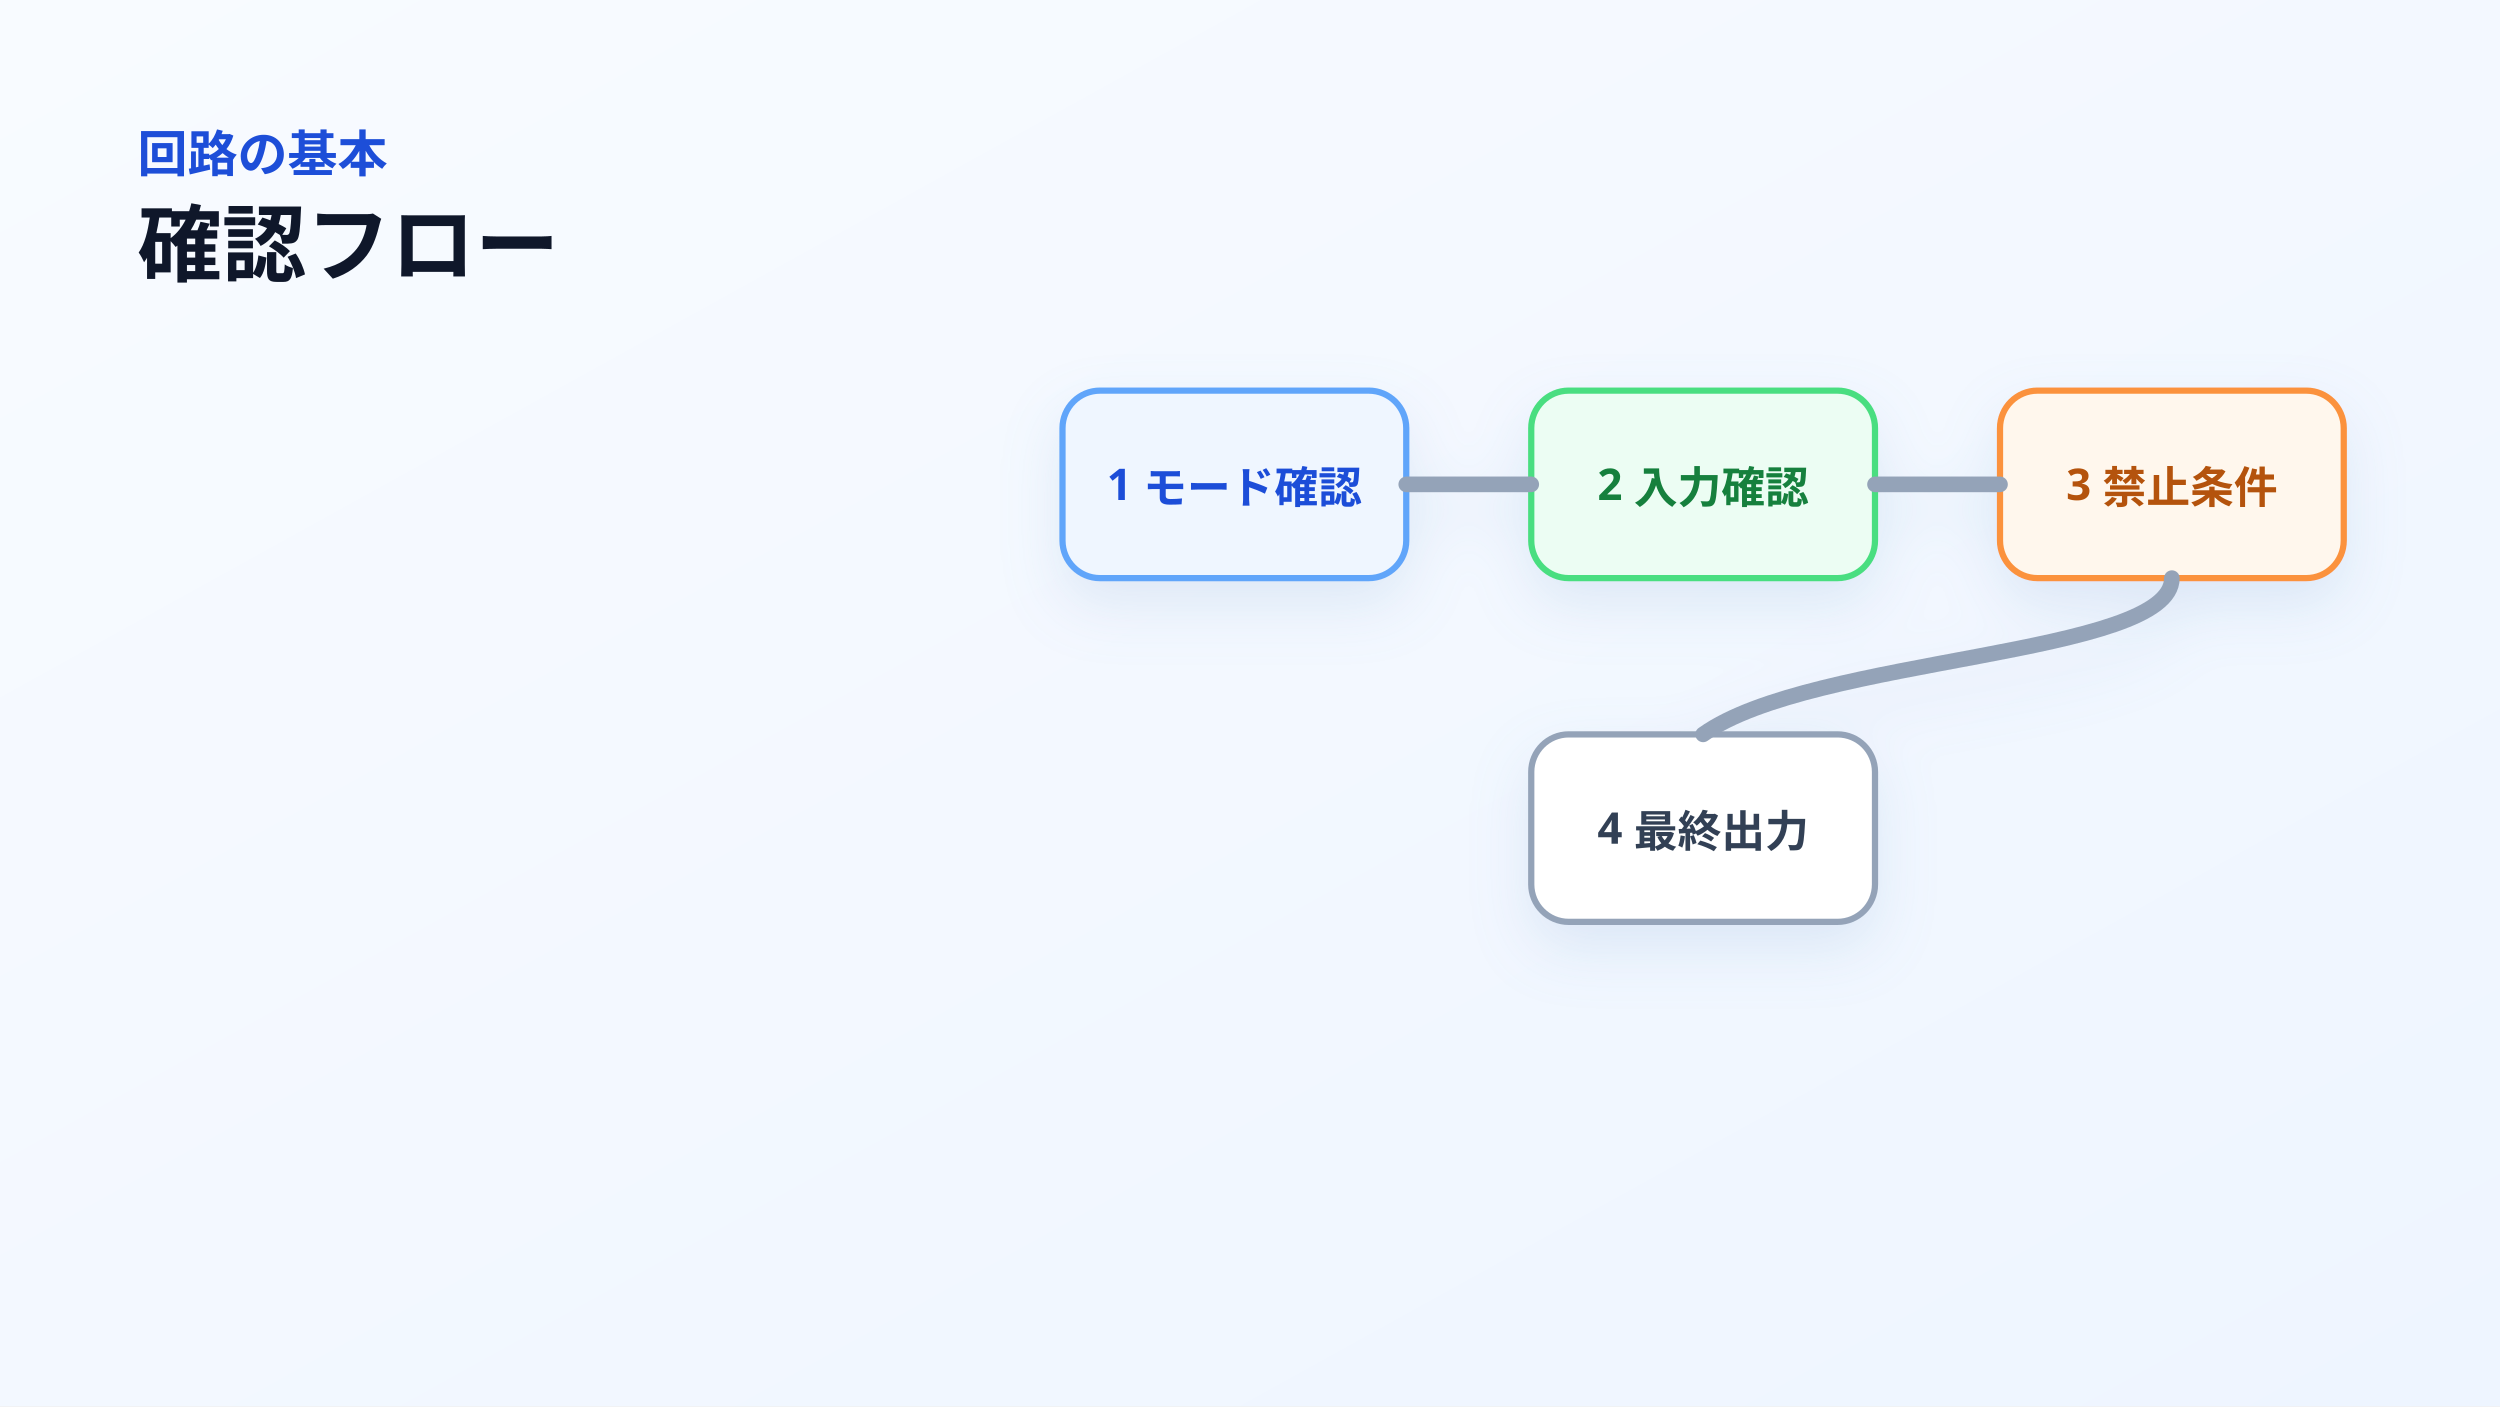
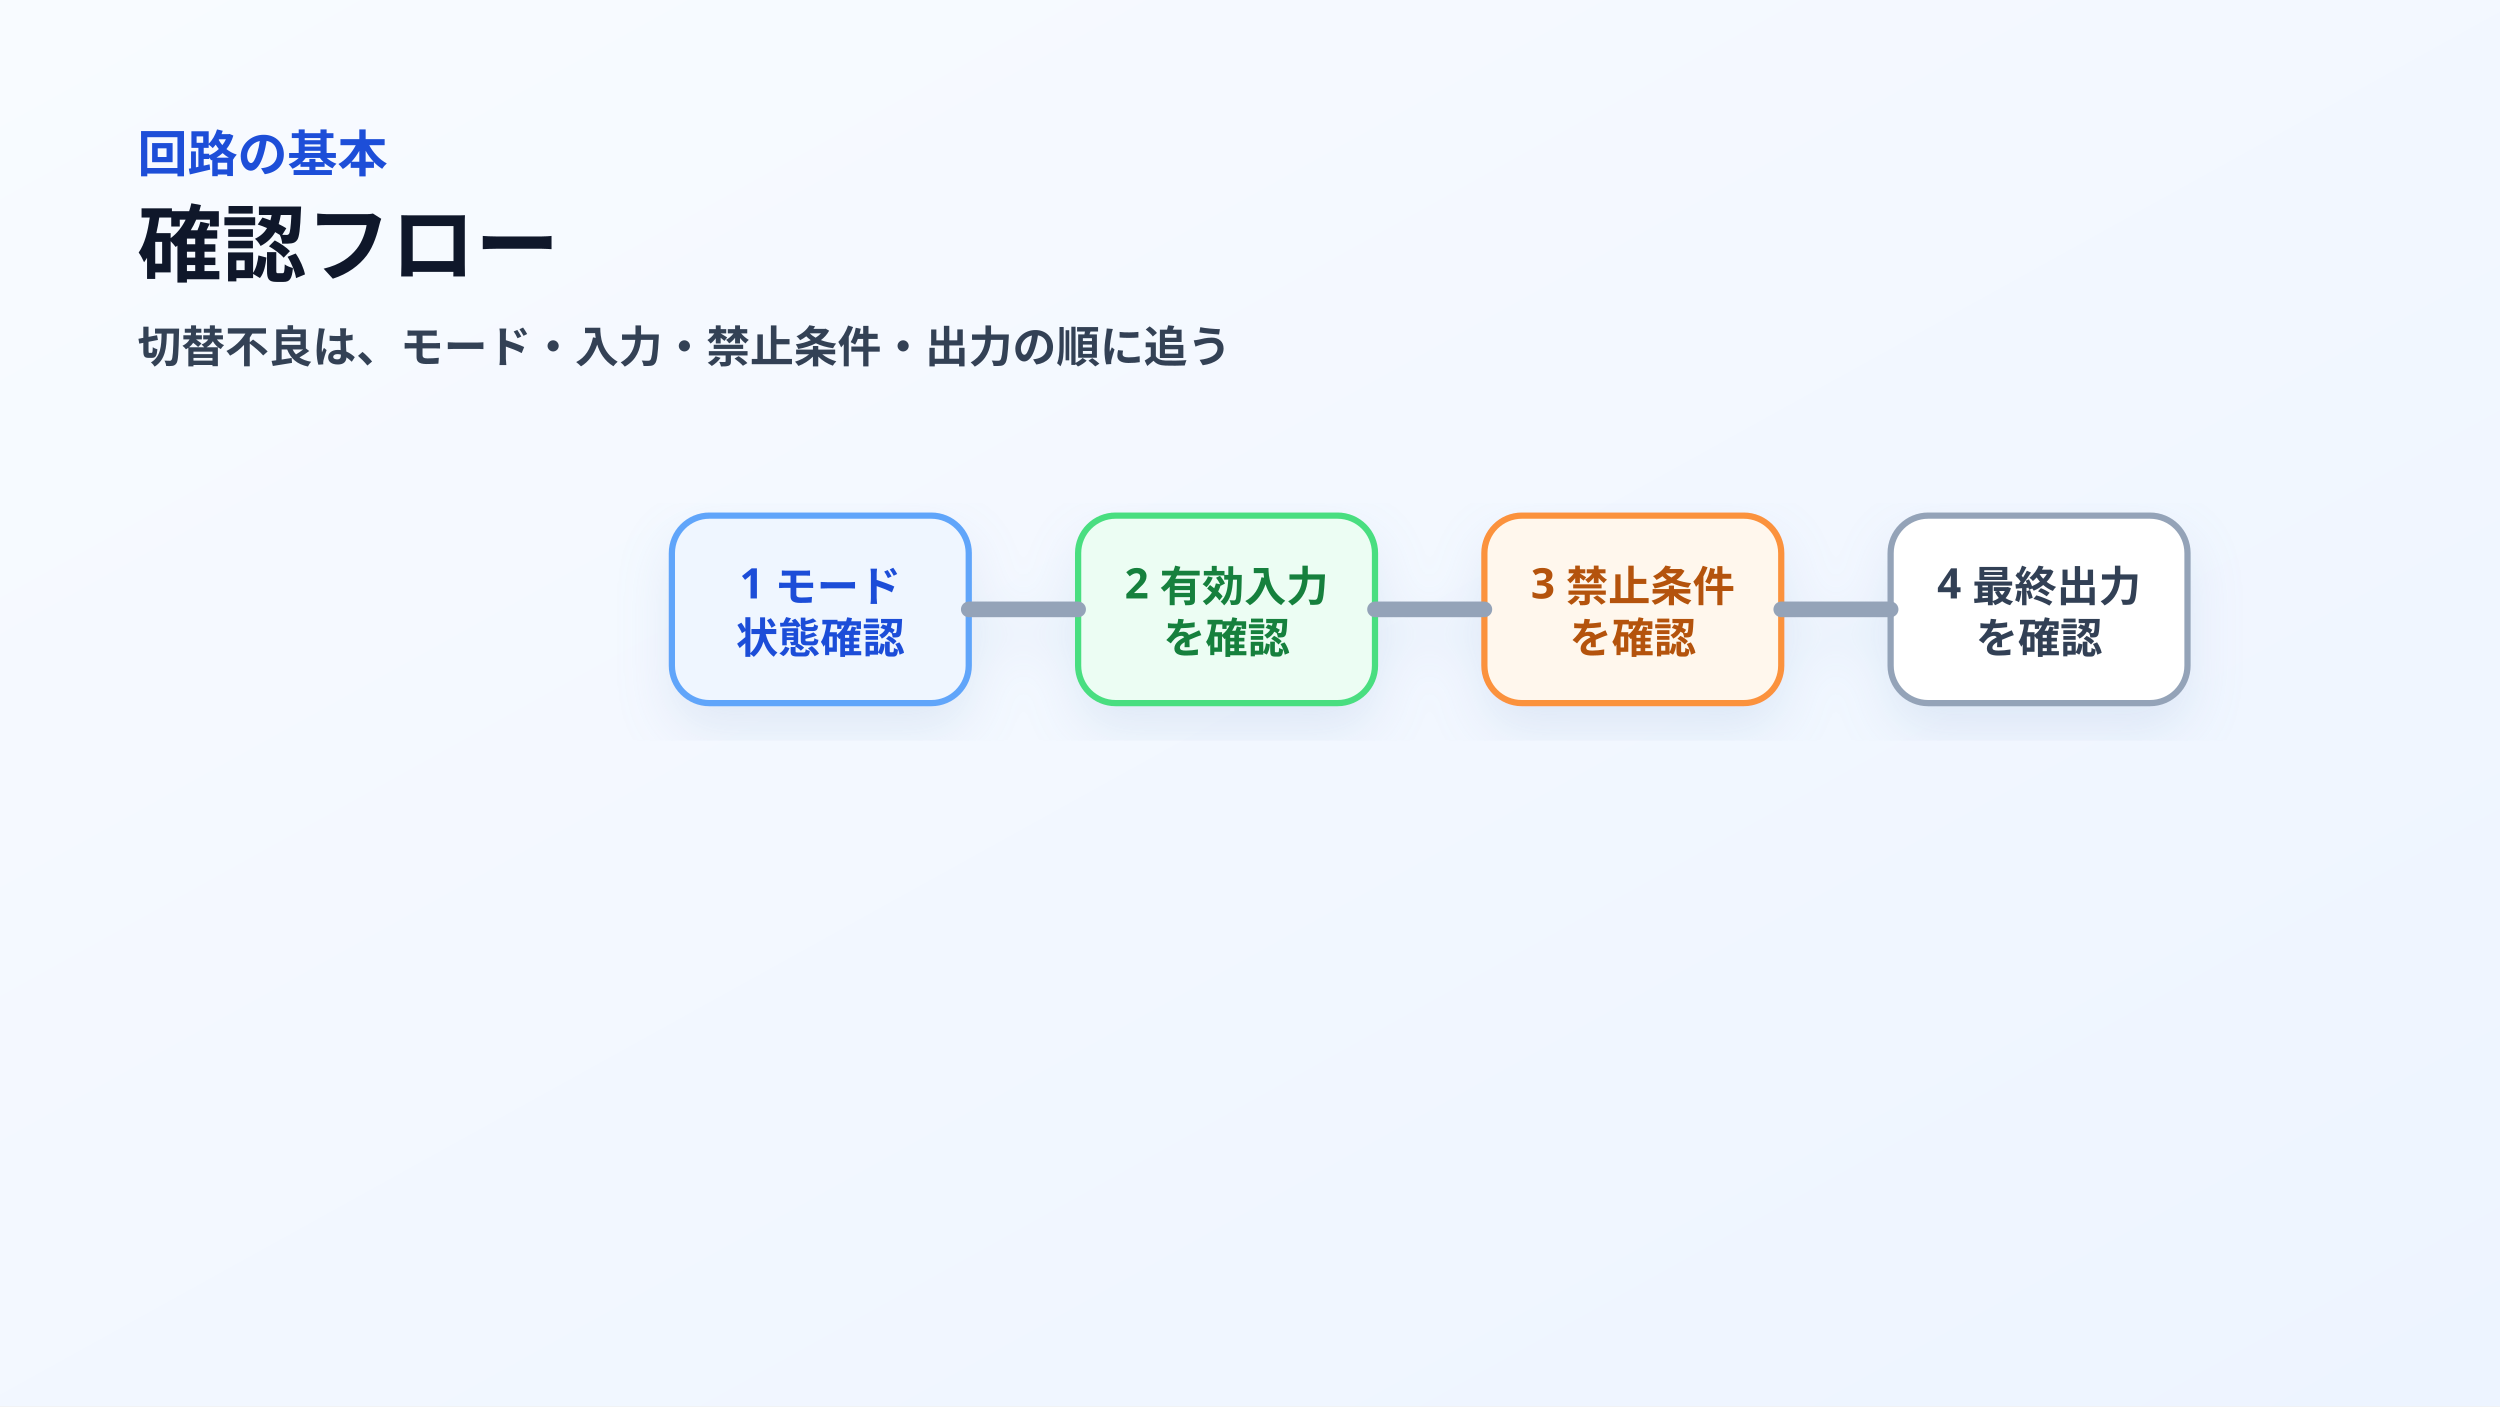
<svg xmlns="http://www.w3.org/2000/svg" width="1600" height="900" viewBox="0 0 1600 900">
  <defs>
    <linearGradient id="bg" x1="0" y1="0" x2="1" y2="1">
      <stop offset="0%" stop-color="#f8fbff" />
-       <stop offset="100%" stop-color="#eef5ff" />
-     </linearGradient>
-     <linearGradient id="panel" x1="0" y1="0" x2="0" y2="1">
-       <stop offset="0%" stop-color="#ffffff" />
-       <stop offset="100%" stop-color="#f7fbff" />
+       <stop offset="100%" stop-color="#edf4ff" />
    </linearGradient>
    <filter id="shadow" x="-20%" y="-20%" width="140%" height="140%">
-       <feDropShadow dx="0" dy="16" stdDeviation="18" flood-color="#93b4d8" flood-opacity="0.22" />
+       <feDropShadow dx="0" dy="16" stdDeviation="16" flood-color="#9ab6d8" flood-opacity="0.22" />
    </filter>
  </defs>
-   <rect width="100%" height="100%" fill="url(#bg)" />
+   <rect width="1600" height="900" fill="url(#bg)" />
  <g filter="url(#shadow)">
-     <rect x="680" y="250" rx="24" ry="24" width="220" height="120" fill="#eff6ff" stroke="#60a5fa" stroke-width="4" />
-     <rect x="980" y="250" rx="24" ry="24" width="220" height="120" fill="#ecfdf3" stroke="#4ade80" stroke-width="4" />
-     <rect x="1280" y="250" rx="24" ry="24" width="220" height="120" fill="#fff7ed" stroke="#fb923c" stroke-width="4" />
-     <rect x="980" y="470" rx="24" ry="24" width="220" height="120" fill="#ffffff" stroke="#94a3b8" stroke-width="4" />
-     <text x="790" y="320" text-anchor="middle" fill="#1d4ed8" font-size="28" font-weight="800" font-family="'Hiragino Sans','Yu Gothic',sans-serif">1 モード確認</text>
-     <text x="1090" y="320" text-anchor="middle" fill="#15803d" font-size="28" font-weight="800" font-family="'Hiragino Sans','Yu Gothic',sans-serif">2 入力確認</text>
-     <text x="1390" y="320" text-anchor="middle" fill="#b45309" font-size="28" font-weight="800" font-family="'Hiragino Sans','Yu Gothic',sans-serif">3 禁止条件</text>
-     <text x="1090" y="540" text-anchor="middle" fill="#334155" font-size="28" font-weight="800" font-family="'Hiragino Sans','Yu Gothic',sans-serif">4 最終出力</text>
-     <path d="M900 310 C930 310 950 310 980 310" fill="none" stroke="#94a3b8" stroke-width="10" stroke-linecap="round" />
-     <path d="M1200 310 C1230 310 1250 310 1280 310" fill="none" stroke="#94a3b8" stroke-width="10" stroke-linecap="round" />
-     <path d="M1390 370 C1390 420 1160 420 1090 470" fill="none" stroke="#94a3b8" stroke-width="10" stroke-linecap="round" />
+     <rect x="430" y="330" width="190" height="120" rx="24" fill="#eff6ff" stroke="#60a5fa" stroke-width="4" />
+     <rect x="690" y="330" width="190" height="120" rx="24" fill="#ecfdf3" stroke="#4ade80" stroke-width="4" />
+     <rect x="950" y="330" width="190" height="120" rx="24" fill="#fff7ed" stroke="#fb923c" stroke-width="4" />
+     <rect x="1210" y="330" width="190" height="120" rx="24" fill="#ffffff" stroke="#94a3b8" stroke-width="4" />
+     <text x="525" y="383" text-anchor="middle" fill="#1d4ed8" font-size="27" font-weight="800" font-family="'Hiragino Sans','Yu Gothic',sans-serif">1 モード</text>
+     <text x="525" y="418" text-anchor="middle" fill="#1d4ed8" font-size="27" font-weight="800" font-family="'Hiragino Sans','Yu Gothic',sans-serif">状態確認</text>
+     <text x="785" y="383" text-anchor="middle" fill="#15803d" font-size="27" font-weight="800" font-family="'Hiragino Sans','Yu Gothic',sans-serif">2 有効入力</text>
+     <text x="785" y="418" text-anchor="middle" fill="#15803d" font-size="27" font-weight="800" font-family="'Hiragino Sans','Yu Gothic',sans-serif">を確認</text>
+     <text x="1045" y="383" text-anchor="middle" fill="#b45309" font-size="27" font-weight="800" font-family="'Hiragino Sans','Yu Gothic',sans-serif">3 禁止条件</text>
+     <text x="1045" y="418" text-anchor="middle" fill="#b45309" font-size="27" font-weight="800" font-family="'Hiragino Sans','Yu Gothic',sans-serif">を確認</text>
+     <text x="1305" y="383" text-anchor="middle" fill="#334155" font-size="27" font-weight="800" font-family="'Hiragino Sans','Yu Gothic',sans-serif">4 最終出力</text>
+     <text x="1305" y="418" text-anchor="middle" fill="#334155" font-size="27" font-weight="800" font-family="'Hiragino Sans','Yu Gothic',sans-serif">を確認</text>
+     <path d="M620 390 C646 390 664 390 690 390" fill="none" stroke="#94a3b8" stroke-width="10" stroke-linecap="round" />
+     <path d="M880 390 C906 390 924 390 950 390" fill="none" stroke="#94a3b8" stroke-width="10" stroke-linecap="round" />
+     <path d="M1140 390 C1166 390 1184 390 1210 390" fill="none" stroke="#94a3b8" stroke-width="10" stroke-linecap="round" />
  </g>
  <text x="88" y="110" fill="#1d4ed8" font-size="32" font-weight="700" font-family="'Hiragino Sans','Yu Gothic',sans-serif">回路の基本</text>
  <text x="88" y="176" fill="#0f172a" font-size="54" font-weight="800" font-family="'Hiragino Sans','Yu Gothic',sans-serif">確認フロー</text>
+   <text x="88" y="232" fill="#334155" font-size="28" font-weight="700" font-family="'Hiragino Sans','Yu Gothic',sans-serif">切替不良は、モード・入力・禁止条件・出力の順に追う</text>
</svg>
